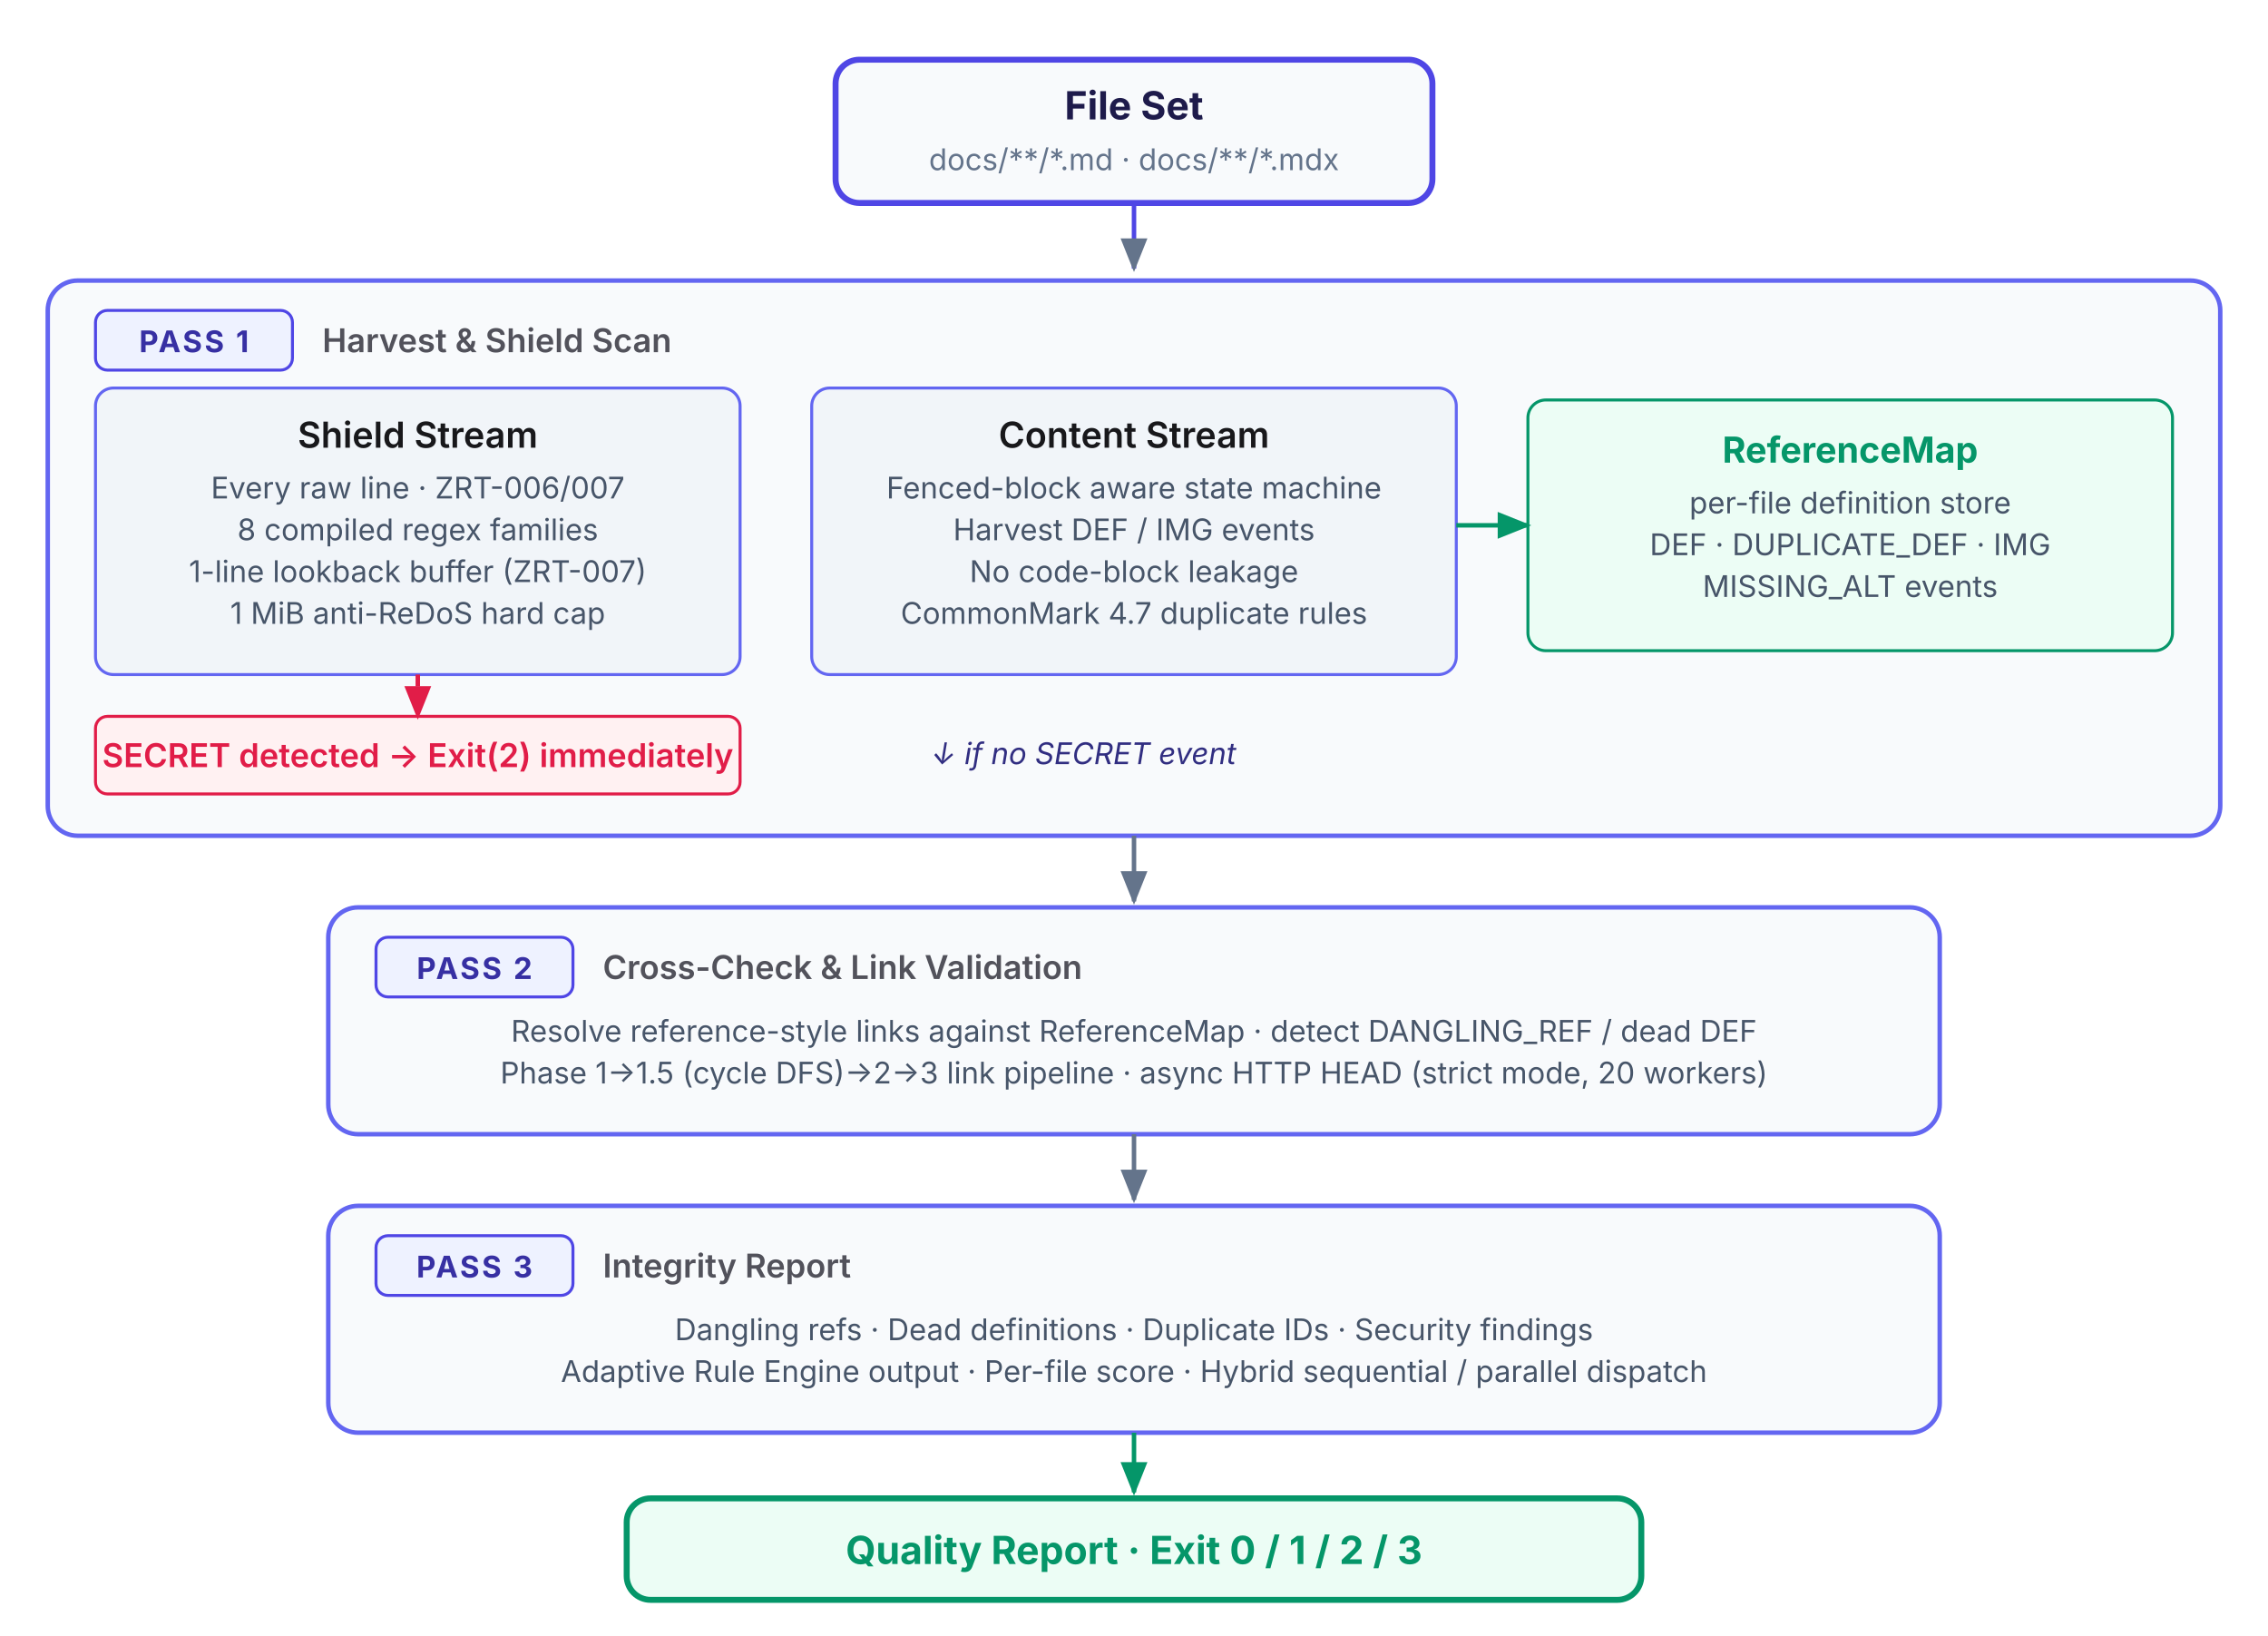
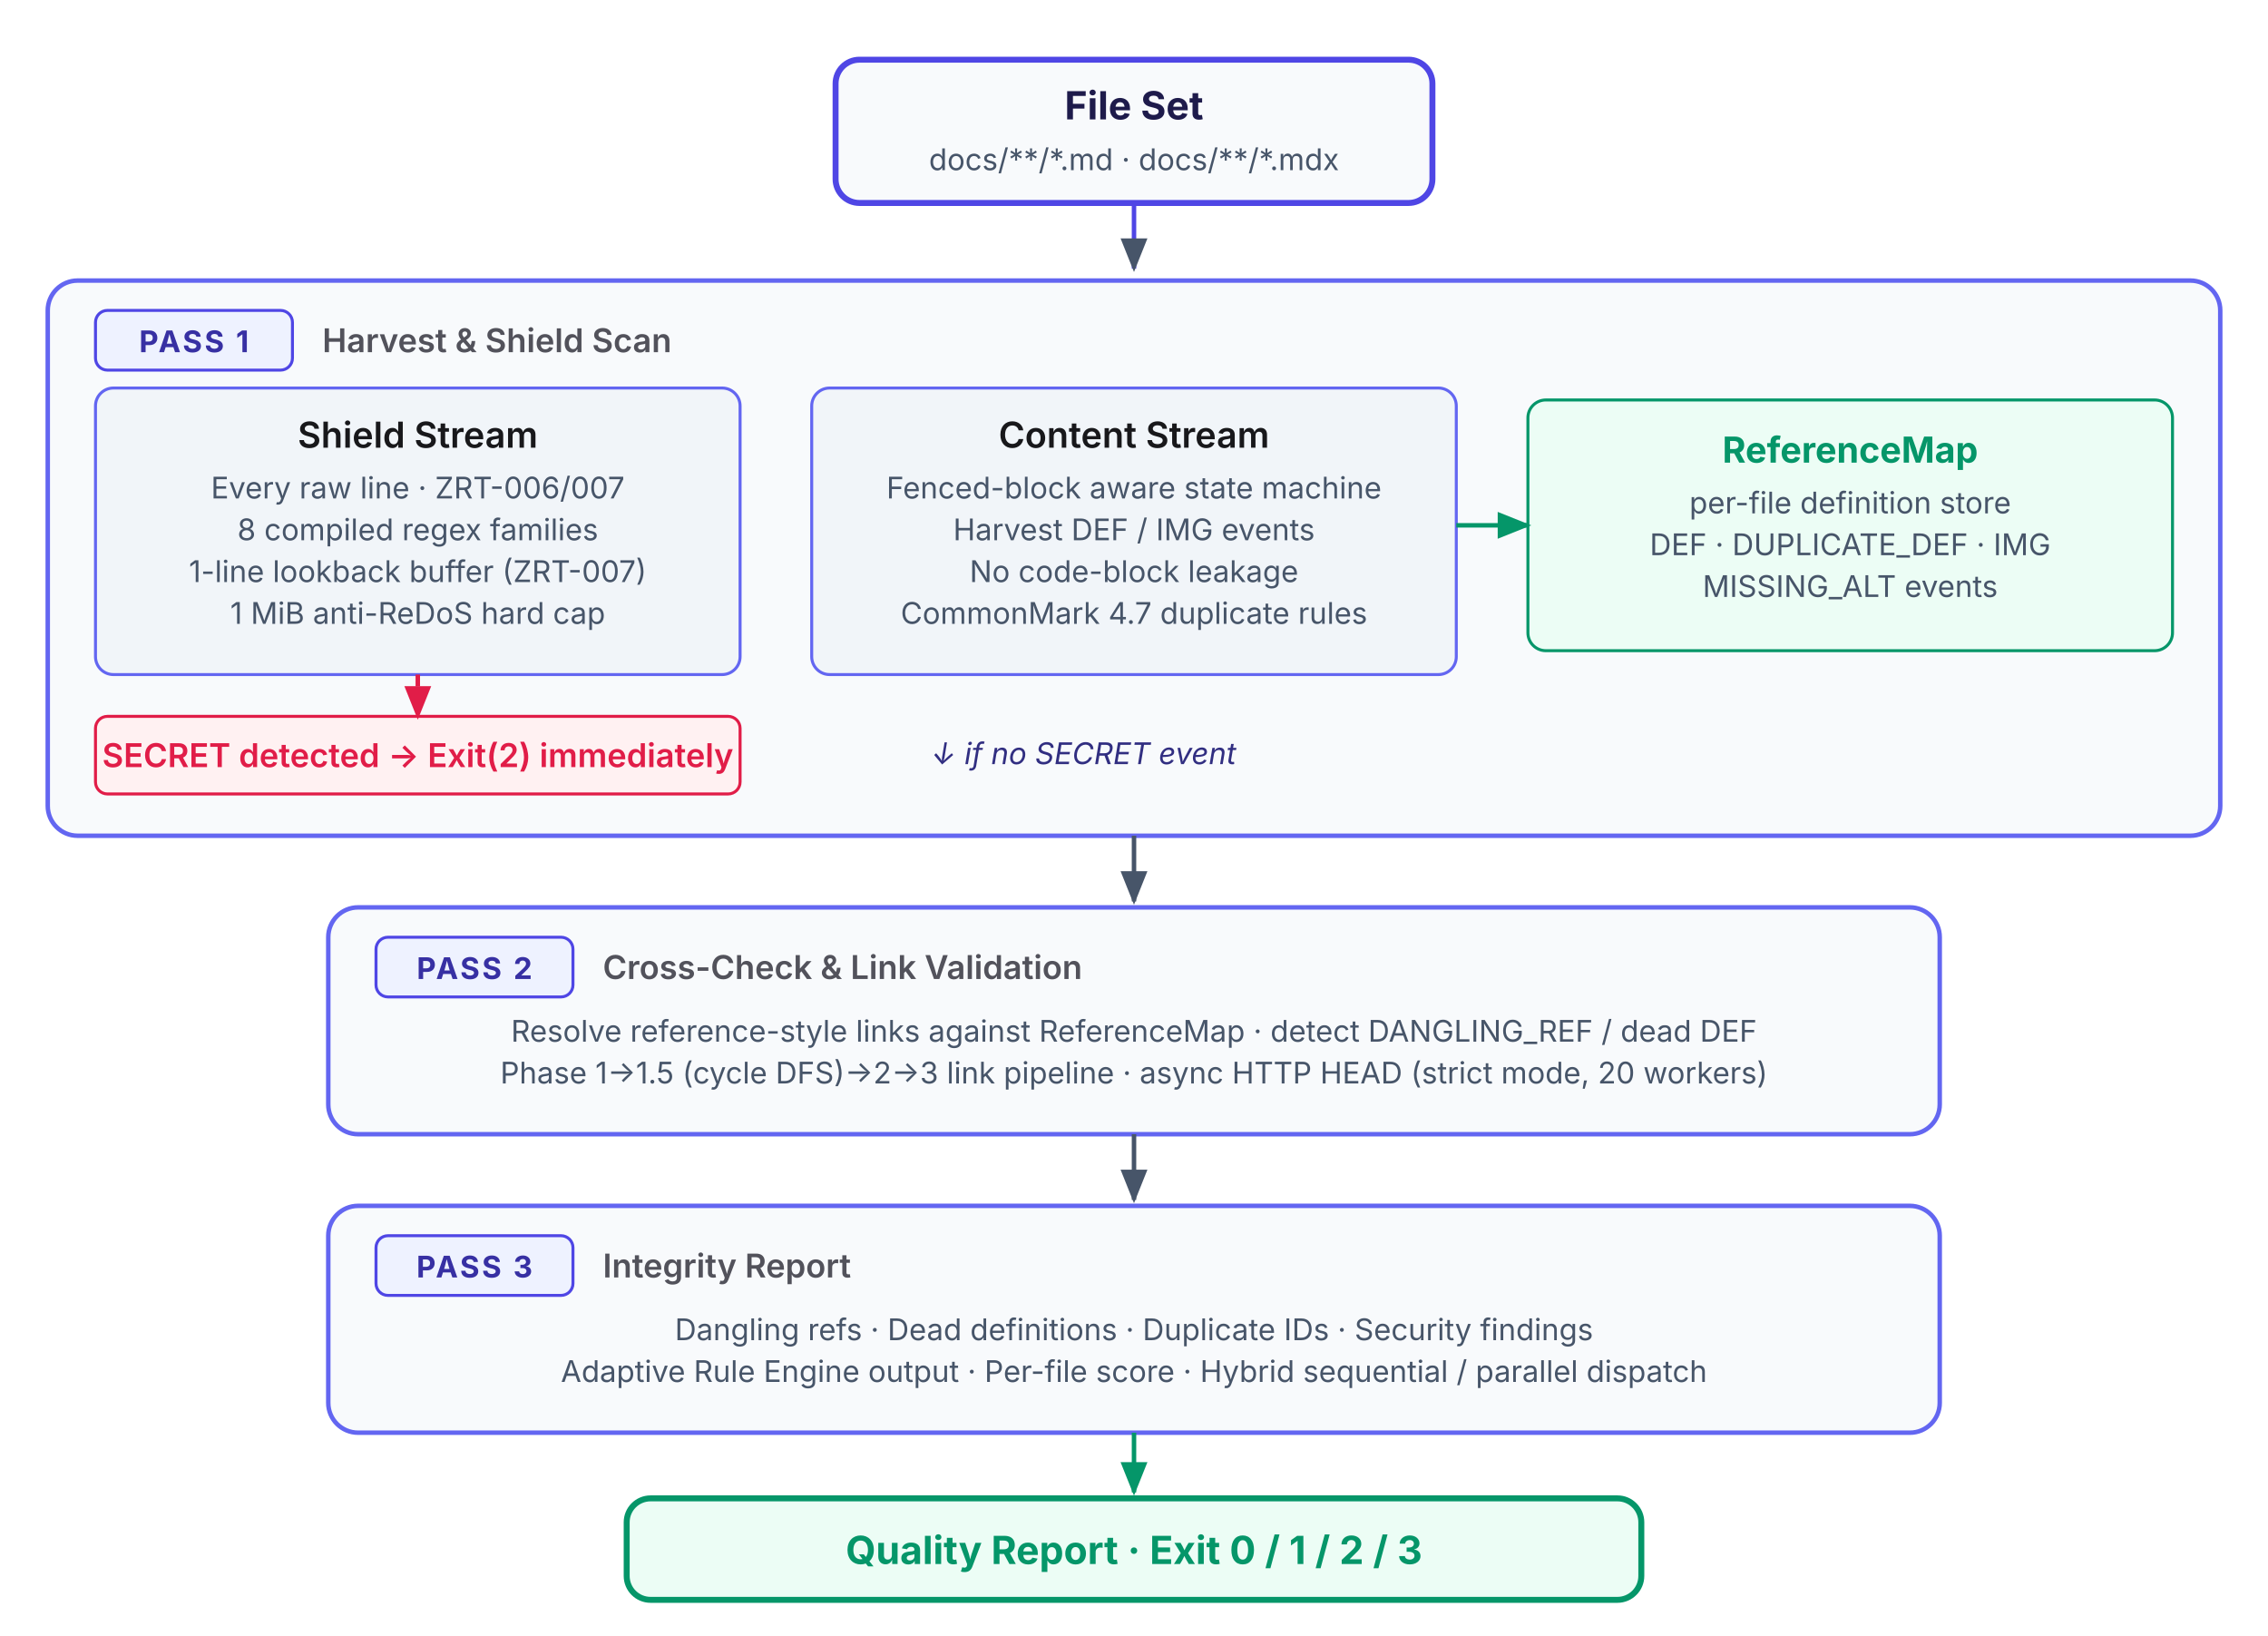
- <svg xmlns="http://www.w3.org/2000/svg" viewBox="0 0 760 548" role="img" aria-label="Zenzic Two-Pass Analysis Pipeline">
+ <svg xmlns="http://www.w3.org/2000/svg" viewBox="0 0 760 548" width="760" height="548" role="img" aria-label="Zenzic Two-Pass Analysis Pipeline">
  <defs>
    <marker id="pf-ar" viewBox="0 0 10 8" markerWidth="8" markerHeight="6" refX="9" refY="4" orient="auto">
-       <path d="M0 0 L10 4 L0 8Z" fill="#64748b" />
+       <path d="M0 0 L10 4 L0 8Z" fill="#475569" />
    </marker>
    <marker id="pf-ar-e" viewBox="0 0 10 8" markerWidth="8" markerHeight="6" refX="9" refY="4" orient="auto">
      <path d="M0 0 L10 4 L0 8Z" fill="#e11d48" />
    </marker>
    <marker id="pf-ar-s" viewBox="0 0 10 8" markerWidth="8" markerHeight="6" refX="9" refY="4" orient="auto">
      <path d="M0 0 L10 4 L0 8Z" fill="#059669" />
    </marker>
  </defs>
  <rect x="280" y="20" width="200" height="48" rx="8" fill="#f8fafc" stroke="#4f46e5" stroke-width="2" />
  <text x="380" y="40" text-anchor="middle" fill="#1e1b4b" font-family="Inter,Geist,system-ui,sans-serif" font-size="13" font-weight="700">File Set</text>
-   <text x="380" y="57" text-anchor="middle" fill="#64748b" font-family="Inter,Geist,system-ui,sans-serif" font-size="10">docs/**/*.md · docs/**/*.mdx</text>
+   <text x="380" y="57" text-anchor="middle" fill="#475569" font-family="Inter,Geist,system-ui,sans-serif" font-size="10">docs/**/*.md · docs/**/*.mdx</text>
  <line x1="380" y1="68" x2="380" y2="90" stroke="#4f46e5" stroke-width="1.5" marker-end="url(#pf-ar)" />
  <rect x="16" y="94" width="728" height="186" rx="10" fill="#f8fafc" stroke="#6366f1" stroke-width="1.5" />
  <rect x="32" y="104" width="66" height="20" rx="4" fill="#eef2ff" stroke="#4f46e5" stroke-width="1" />
  <text x="65" y="118" text-anchor="middle" fill="#3730a3" font-family="Inter,system-ui,sans-serif" font-size="10" font-weight="700" letter-spacing="0.08em">PASS 1</text>
  <text x="108" y="118" fill="#52525b" font-family="Inter,system-ui,sans-serif" font-size="11" font-weight="600">Harvest &amp; Shield Scan</text>
  <rect x="32" y="130" width="216" height="96" rx="6" fill="#f1f5f9" stroke="#6366f1" stroke-width="1" />
  <text x="140" y="150" text-anchor="middle" fill="#18181b" font-family="Inter,system-ui,sans-serif" font-size="12" font-weight="600">Shield Stream</text>
  <text x="140" y="167" text-anchor="middle" fill="#475569" font-family="Inter,system-ui,sans-serif" font-size="10">Every raw line · ZRT-006/007</text>
  <text x="140" y="181" text-anchor="middle" fill="#475569" font-family="Inter,system-ui,sans-serif" font-size="10">8 compiled regex families</text>
  <text x="140" y="195" text-anchor="middle" fill="#475569" font-family="Inter,system-ui,sans-serif" font-size="10">1-line lookback buffer (ZRT-007)</text>
  <text x="140" y="209" text-anchor="middle" fill="#475569" font-family="Inter,system-ui,sans-serif" font-size="10">1 MiB anti-ReDoS hard cap</text>
  <rect x="272" y="130" width="216" height="96" rx="6" fill="#f1f5f9" stroke="#6366f1" stroke-width="1" />
  <text x="380" y="150" text-anchor="middle" fill="#18181b" font-family="Inter,system-ui,sans-serif" font-size="12" font-weight="600">Content Stream</text>
  <text x="380" y="167" text-anchor="middle" fill="#475569" font-family="Inter,system-ui,sans-serif" font-size="10">Fenced-block aware state machine</text>
  <text x="380" y="181" text-anchor="middle" fill="#475569" font-family="Inter,system-ui,sans-serif" font-size="10">Harvest DEF / IMG events</text>
  <text x="380" y="195" text-anchor="middle" fill="#475569" font-family="Inter,system-ui,sans-serif" font-size="10">No code-block leakage</text>
  <text x="380" y="209" text-anchor="middle" fill="#475569" font-family="Inter,system-ui,sans-serif" font-size="10">CommonMark 4.7 duplicate rules</text>
  <rect x="512" y="134" width="216" height="84" rx="6" fill="#ecfdf5" stroke="#059669" stroke-width="1" />
  <text x="620" y="155" text-anchor="middle" fill="#059669" font-family="Inter,system-ui,sans-serif" font-size="12" font-weight="700">ReferenceMap</text>
  <text x="620" y="172" text-anchor="middle" fill="#475569" font-family="Inter,system-ui,sans-serif" font-size="10">per-file definition store</text>
  <text x="620" y="186" text-anchor="middle" fill="#475569" font-family="Inter,system-ui,sans-serif" font-size="10">DEF · DUPLICATE_DEF · IMG</text>
  <text x="620" y="200" text-anchor="middle" fill="#475569" font-family="Inter,system-ui,sans-serif" font-size="10">MISSING_ALT events</text>
  <line x1="488" y1="176" x2="512" y2="176" stroke="#059669" stroke-width="1.5" marker-end="url(#pf-ar-s)" />
  <rect x="32" y="240" width="216" height="26" rx="4" fill="#fff1f2" stroke="#e11d48" stroke-width="1" />
  <text x="140" y="257" text-anchor="middle" fill="#e11d48" font-family="Inter,system-ui,sans-serif" font-size="11" font-weight="600">SECRET detected → Exit(2) immediately</text>
  <line x1="140" y1="226" x2="140" y2="240" stroke="#e11d48" stroke-width="1.5" stroke-dasharray="4 3" marker-end="url(#pf-ar-e)" />
  <text x="312" y="256" fill="#312e81" font-family="Inter,system-ui,sans-serif" font-size="10" font-style="italic">↓ if no SECRET event</text>
-   <line x1="380" y1="280" x2="380" y2="302" stroke="#64748b" stroke-width="1.5" marker-end="url(#pf-ar)" />
+   <line x1="380" y1="280" x2="380" y2="302" stroke="#475569" stroke-width="1.5" marker-end="url(#pf-ar)" />
  <rect x="110" y="304" width="540" height="76" rx="10" fill="#f8fafc" stroke="#6366f1" stroke-width="1.5" />
  <rect x="126" y="314" width="66" height="20" rx="4" fill="#eef2ff" stroke="#4f46e5" stroke-width="1" />
  <text x="159" y="328" text-anchor="middle" fill="#3730a3" font-family="Inter,system-ui,sans-serif" font-size="10" font-weight="700" letter-spacing="0.08em">PASS 2</text>
  <text x="202" y="328" fill="#52525b" font-family="Inter,system-ui,sans-serif" font-size="11" font-weight="600">Cross-Check &amp; Link Validation</text>
  <text x="380" y="349" text-anchor="middle" fill="#475569" font-family="Inter,system-ui,sans-serif" font-size="10">Resolve reference-style links against ReferenceMap · detect DANGLING_REF / dead DEF</text>
  <text x="380" y="363" text-anchor="middle" fill="#475569" font-family="Inter,system-ui,sans-serif" font-size="10">Phase 1→1.5 (cycle DFS)→2→3 link pipeline · async HTTP HEAD (strict mode, 20 workers)</text>
-   <line x1="380" y1="380" x2="380" y2="402" stroke="#64748b" stroke-width="1.5" marker-end="url(#pf-ar)" />
+   <line x1="380" y1="380" x2="380" y2="402" stroke="#475569" stroke-width="1.5" marker-end="url(#pf-ar)" />
  <rect x="110" y="404" width="540" height="76" rx="10" fill="#f8fafc" stroke="#6366f1" stroke-width="1.5" />
  <rect x="126" y="414" width="66" height="20" rx="4" fill="#eef2ff" stroke="#4f46e5" stroke-width="1" />
  <text x="159" y="428" text-anchor="middle" fill="#3730a3" font-family="Inter,system-ui,sans-serif" font-size="10" font-weight="700" letter-spacing="0.08em">PASS 3</text>
  <text x="202" y="428" fill="#52525b" font-family="Inter,system-ui,sans-serif" font-size="11" font-weight="600">Integrity Report</text>
  <text x="380" y="449" text-anchor="middle" fill="#475569" font-family="Inter,system-ui,sans-serif" font-size="10">Dangling refs · Dead definitions · Duplicate IDs · Security findings</text>
  <text x="380" y="463" text-anchor="middle" fill="#475569" font-family="Inter,system-ui,sans-serif" font-size="10">Adaptive Rule Engine output · Per-file score · Hybrid sequential / parallel dispatch</text>
  <line x1="380" y1="480" x2="380" y2="500" stroke="#059669" stroke-width="1.5" marker-end="url(#pf-ar-s)" />
  <rect x="210" y="502" width="340" height="34" rx="8" fill="#ecfdf5" stroke="#059669" stroke-width="2" />
  <text x="380" y="524" text-anchor="middle" fill="#059669" font-family="Inter,Geist,system-ui,sans-serif" font-size="13" font-weight="700">Quality Report  ·  Exit 0 / 1 / 2 / 3</text>
</svg>
